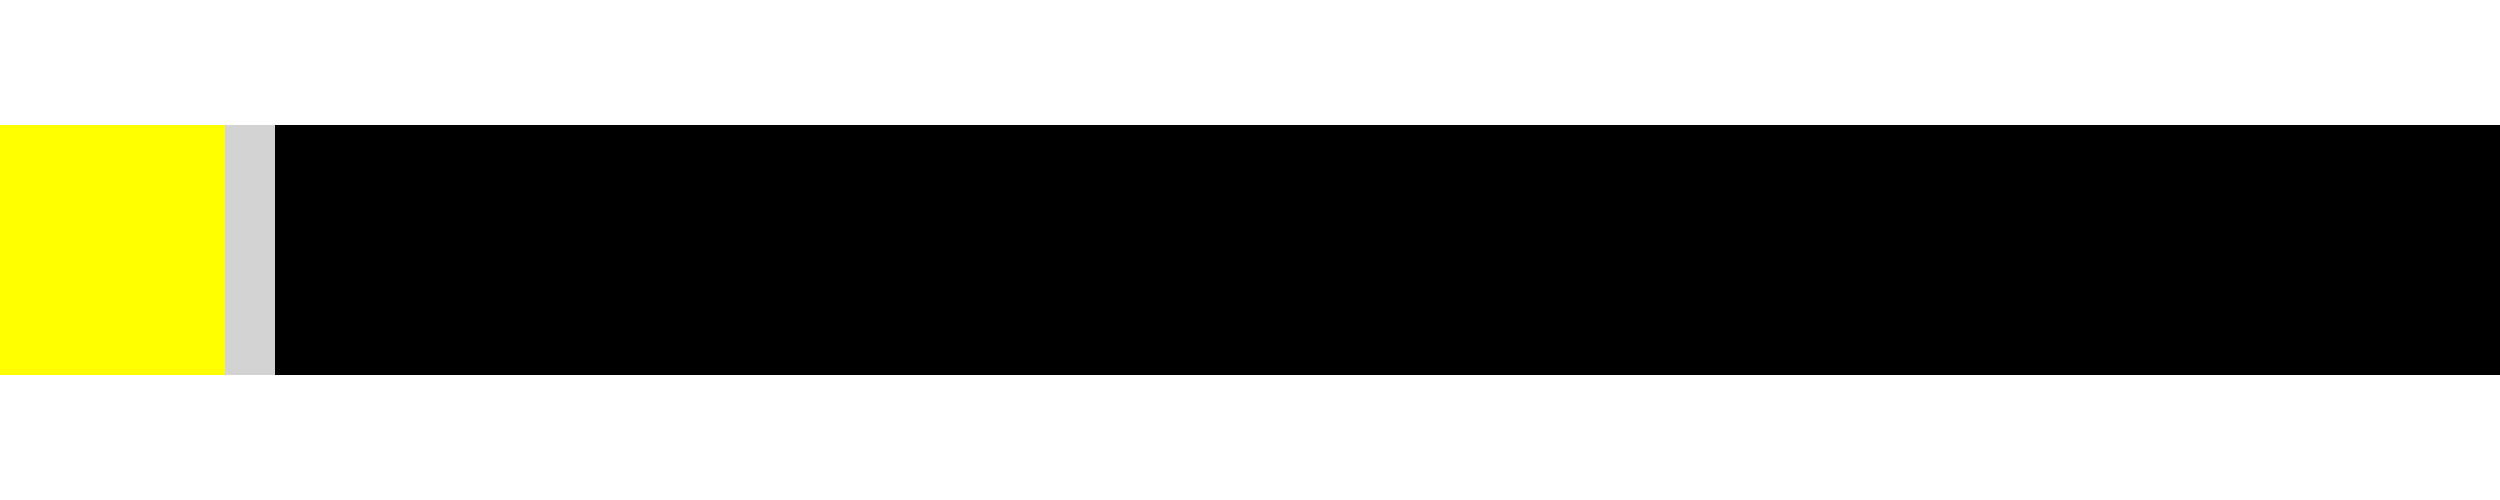
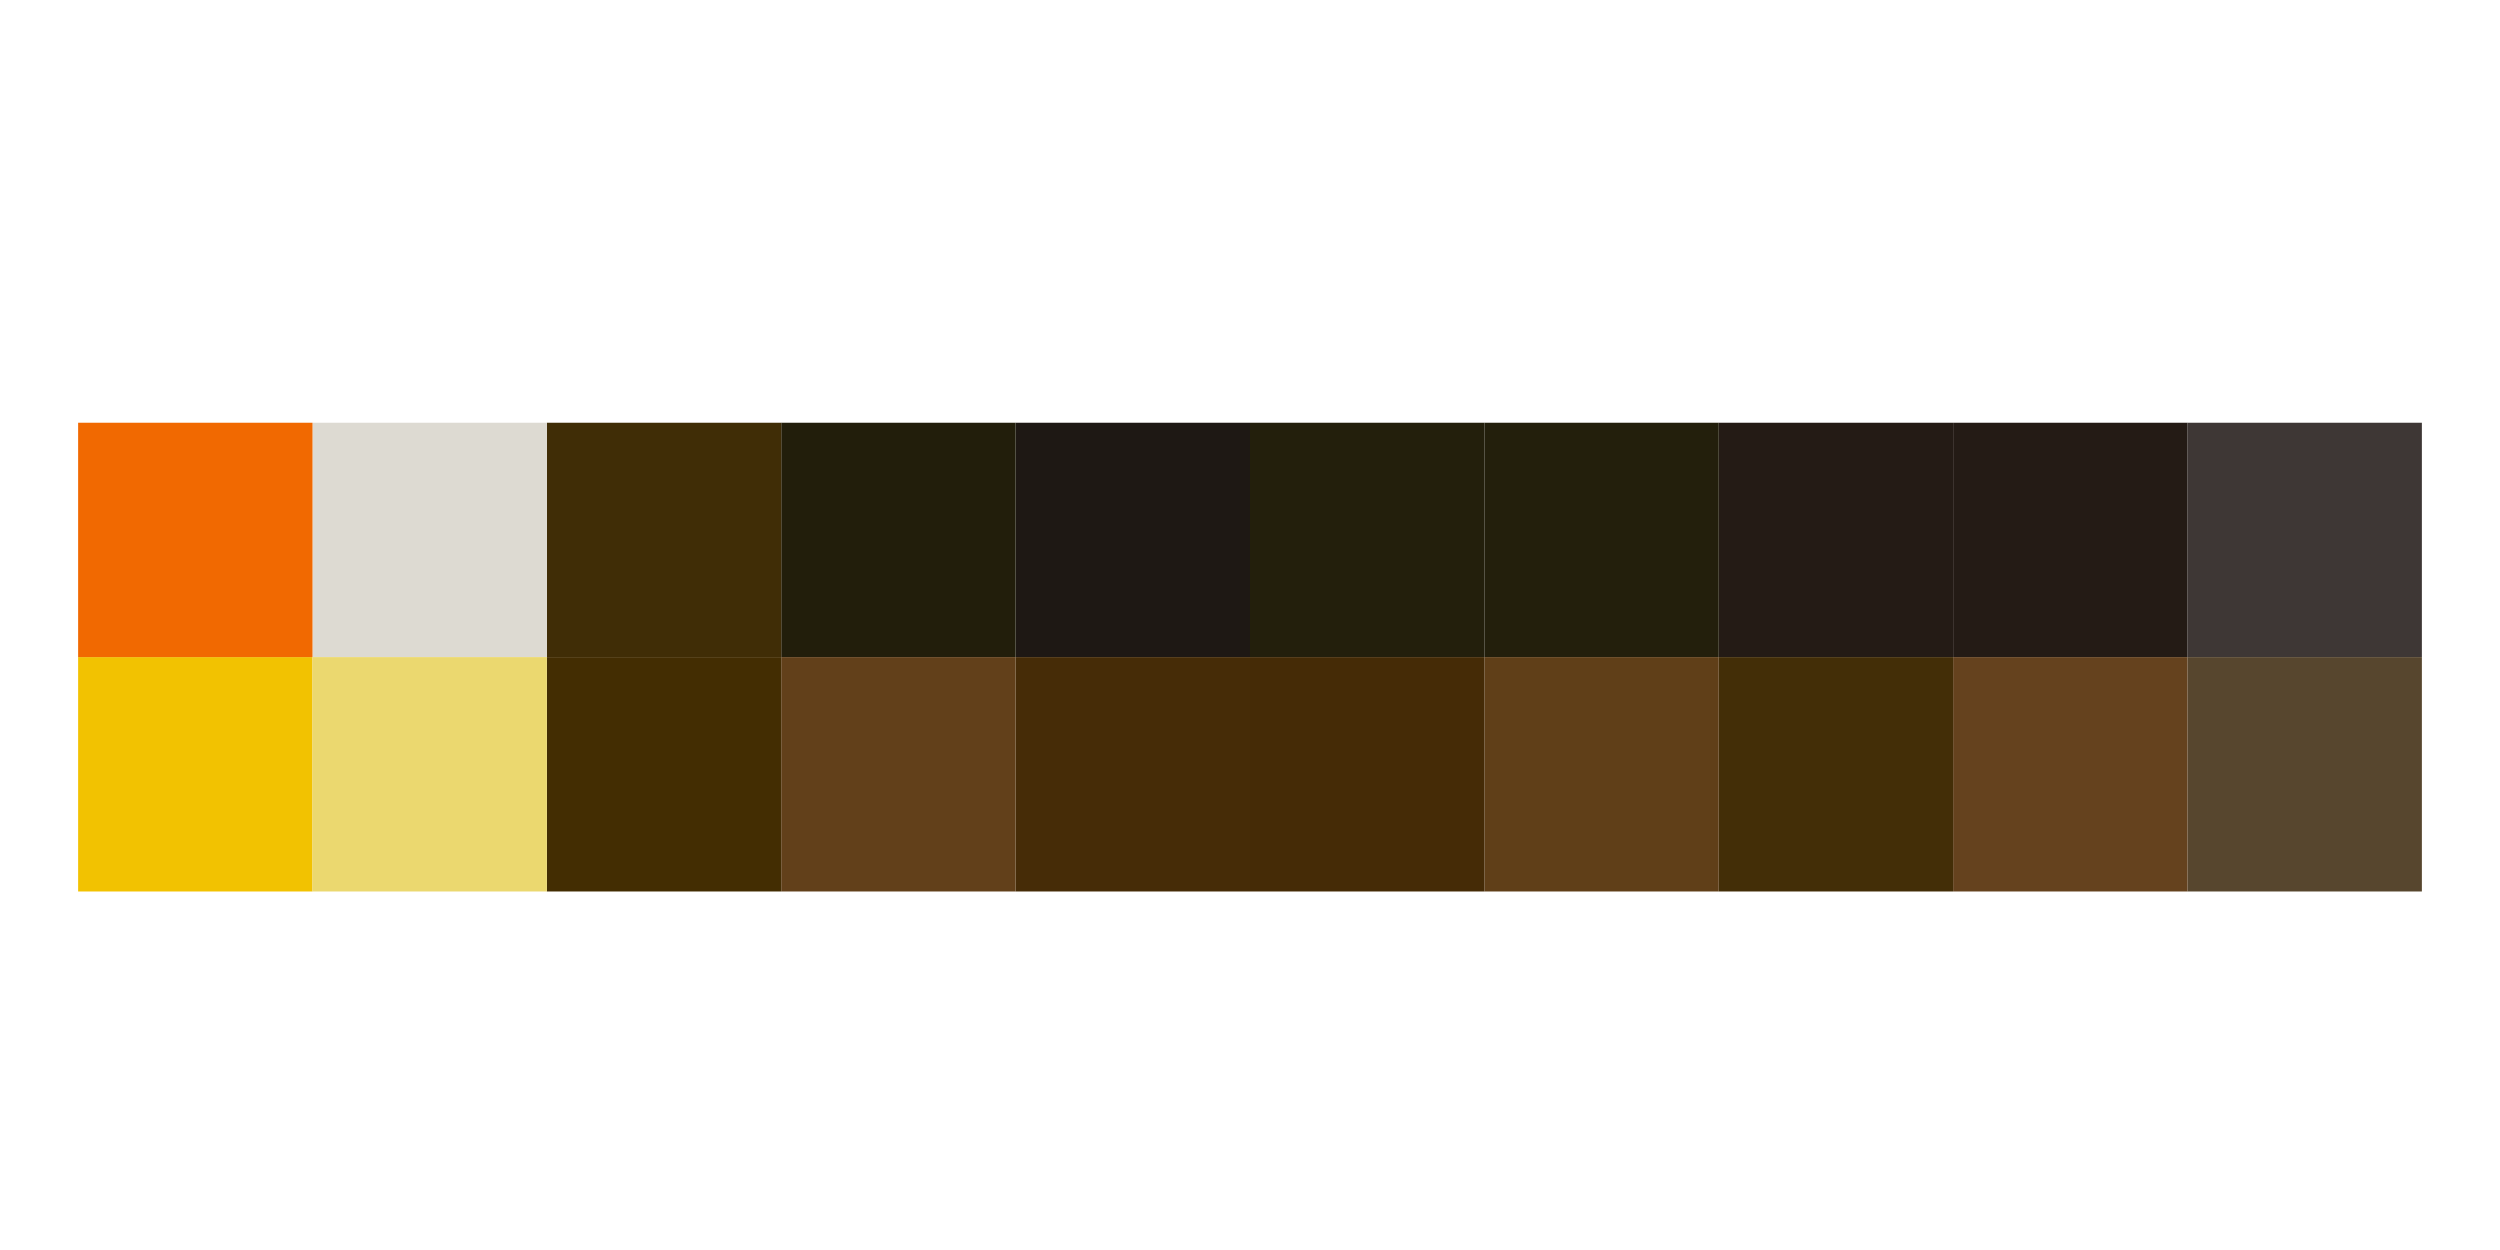
- <svg xmlns="http://www.w3.org/2000/svg" viewBox="0 0 100 20">
-   <rect x="0" y="5" width="100" height="10" fill="currentColor" />
-   <rect x="" y="5" width="10" height="10" fill="yellow" />
-   <rect x="9" y="5" width="2" height="10" fill="lightgrey" />
+ <svg xmlns="http://www.w3.org/2000/svg" id="Layer1" version="1.1" viewBox="0 0 320 160">
+   <rect fill="#f2c201" x="10" y="84.11" width="30" height="30" />
+   <rect fill="#3e3735" x="280" y="54.11" width="30" height="30" />
+   <rect fill="#57462e" x="280" y="84.11" width="30" height="30" />
+   <rect fill="#241b15" x="250" y="54.11" width="30" height="30" />
+   <rect fill="#65421e" x="250" y="84.11" width="30" height="30" />
+   <rect fill="#241b15" x="220" y="54.11" width="30" height="30" />
+   <rect fill="#432e07" x="220" y="84.11" width="30" height="30" />
+   <rect fill="#231f0c" x="190" y="54.11" width="30" height="30" />
+   <rect fill="#231f0c" x="160" y="54.11" width="30" height="30" />
+   <rect fill="#603f18" x="190" y="84.11" width="30" height="30" />
+   <rect fill="#452b06" x="160" y="84.11" width="30" height="30" />
+   <rect fill="#1e1814" x="130" y="54.11" width="30" height="30" />
+   <rect fill="#462c07" x="130" y="84.11" width="30" height="30" />
+   <rect fill="#221e0b" x="100" y="54.11" width="30" height="30" />
+   <rect fill="#62401a" x="100" y="84.11" width="30" height="30" />
+   <rect fill="#402d06" x="70" y="54.11" width="30" height="30" />
+   <rect fill="#432d02" x="70" y="84.11" width="30" height="30" />
+   <rect fill="#dddad2" x="40" y="54.11" width="30" height="30" />
+   <rect fill="#ebd86f" x="40" y="84.11" width="30" height="30" />
+   <rect fill="#f16901" x="10" y="54.11" width="30" height="30" />
</svg>
